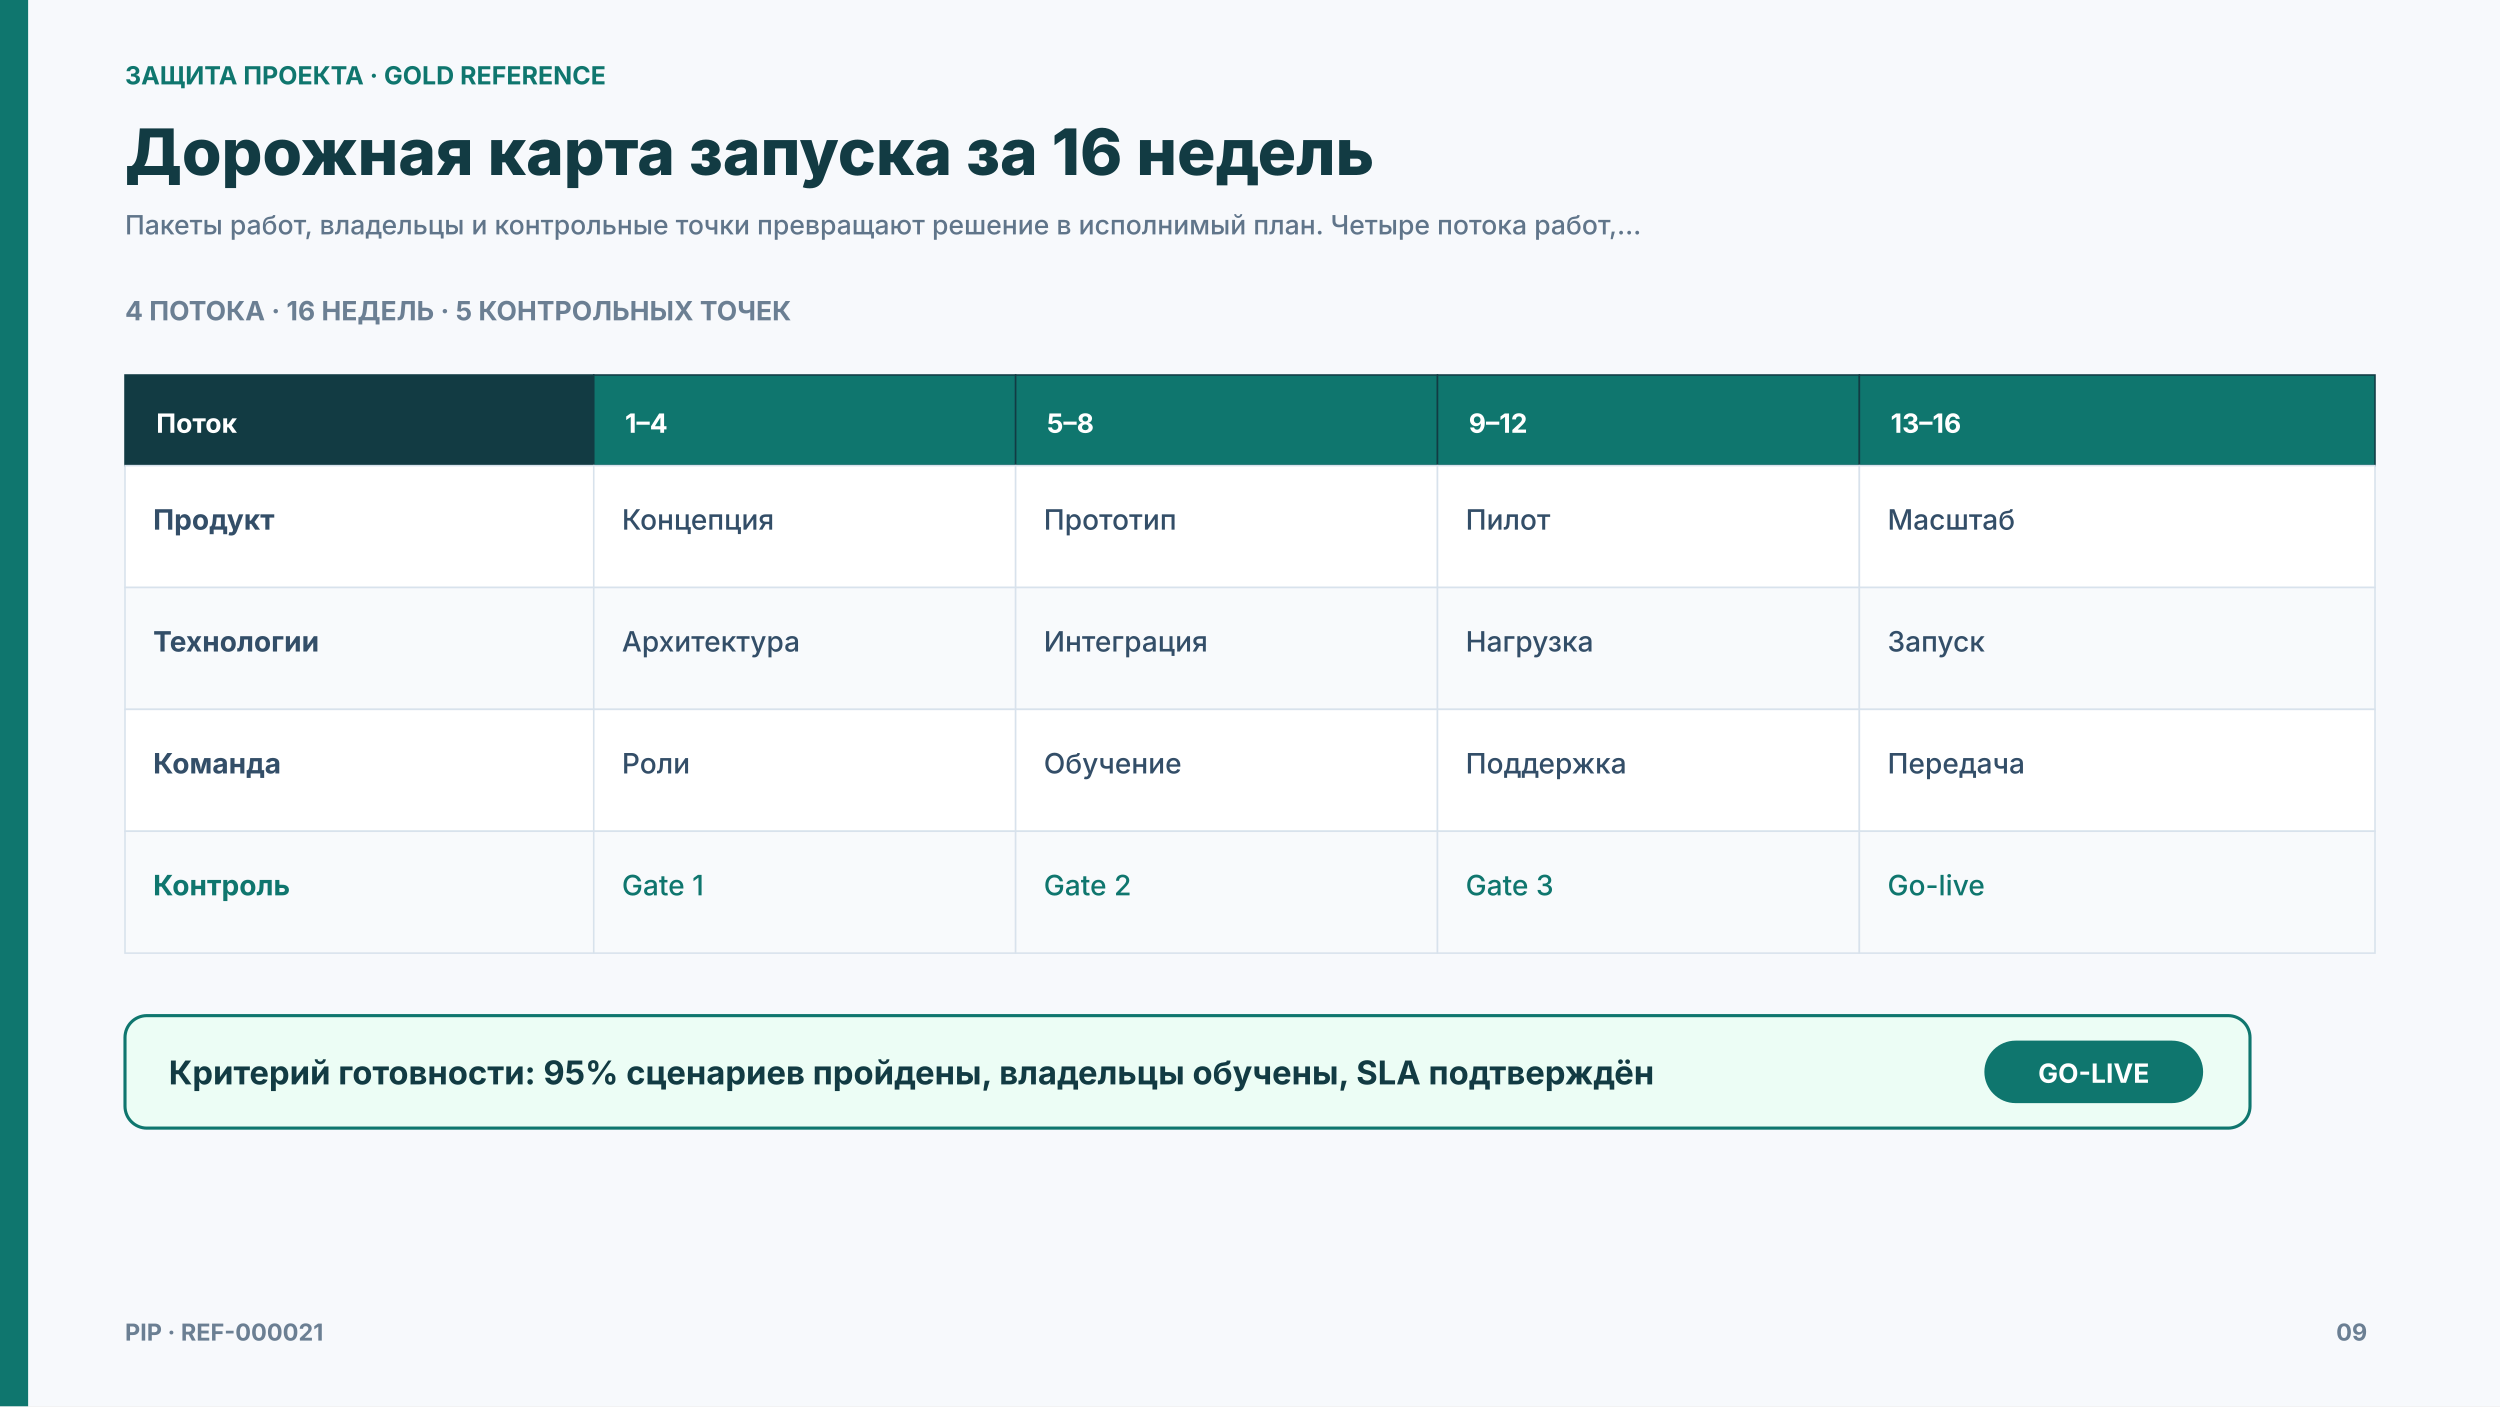
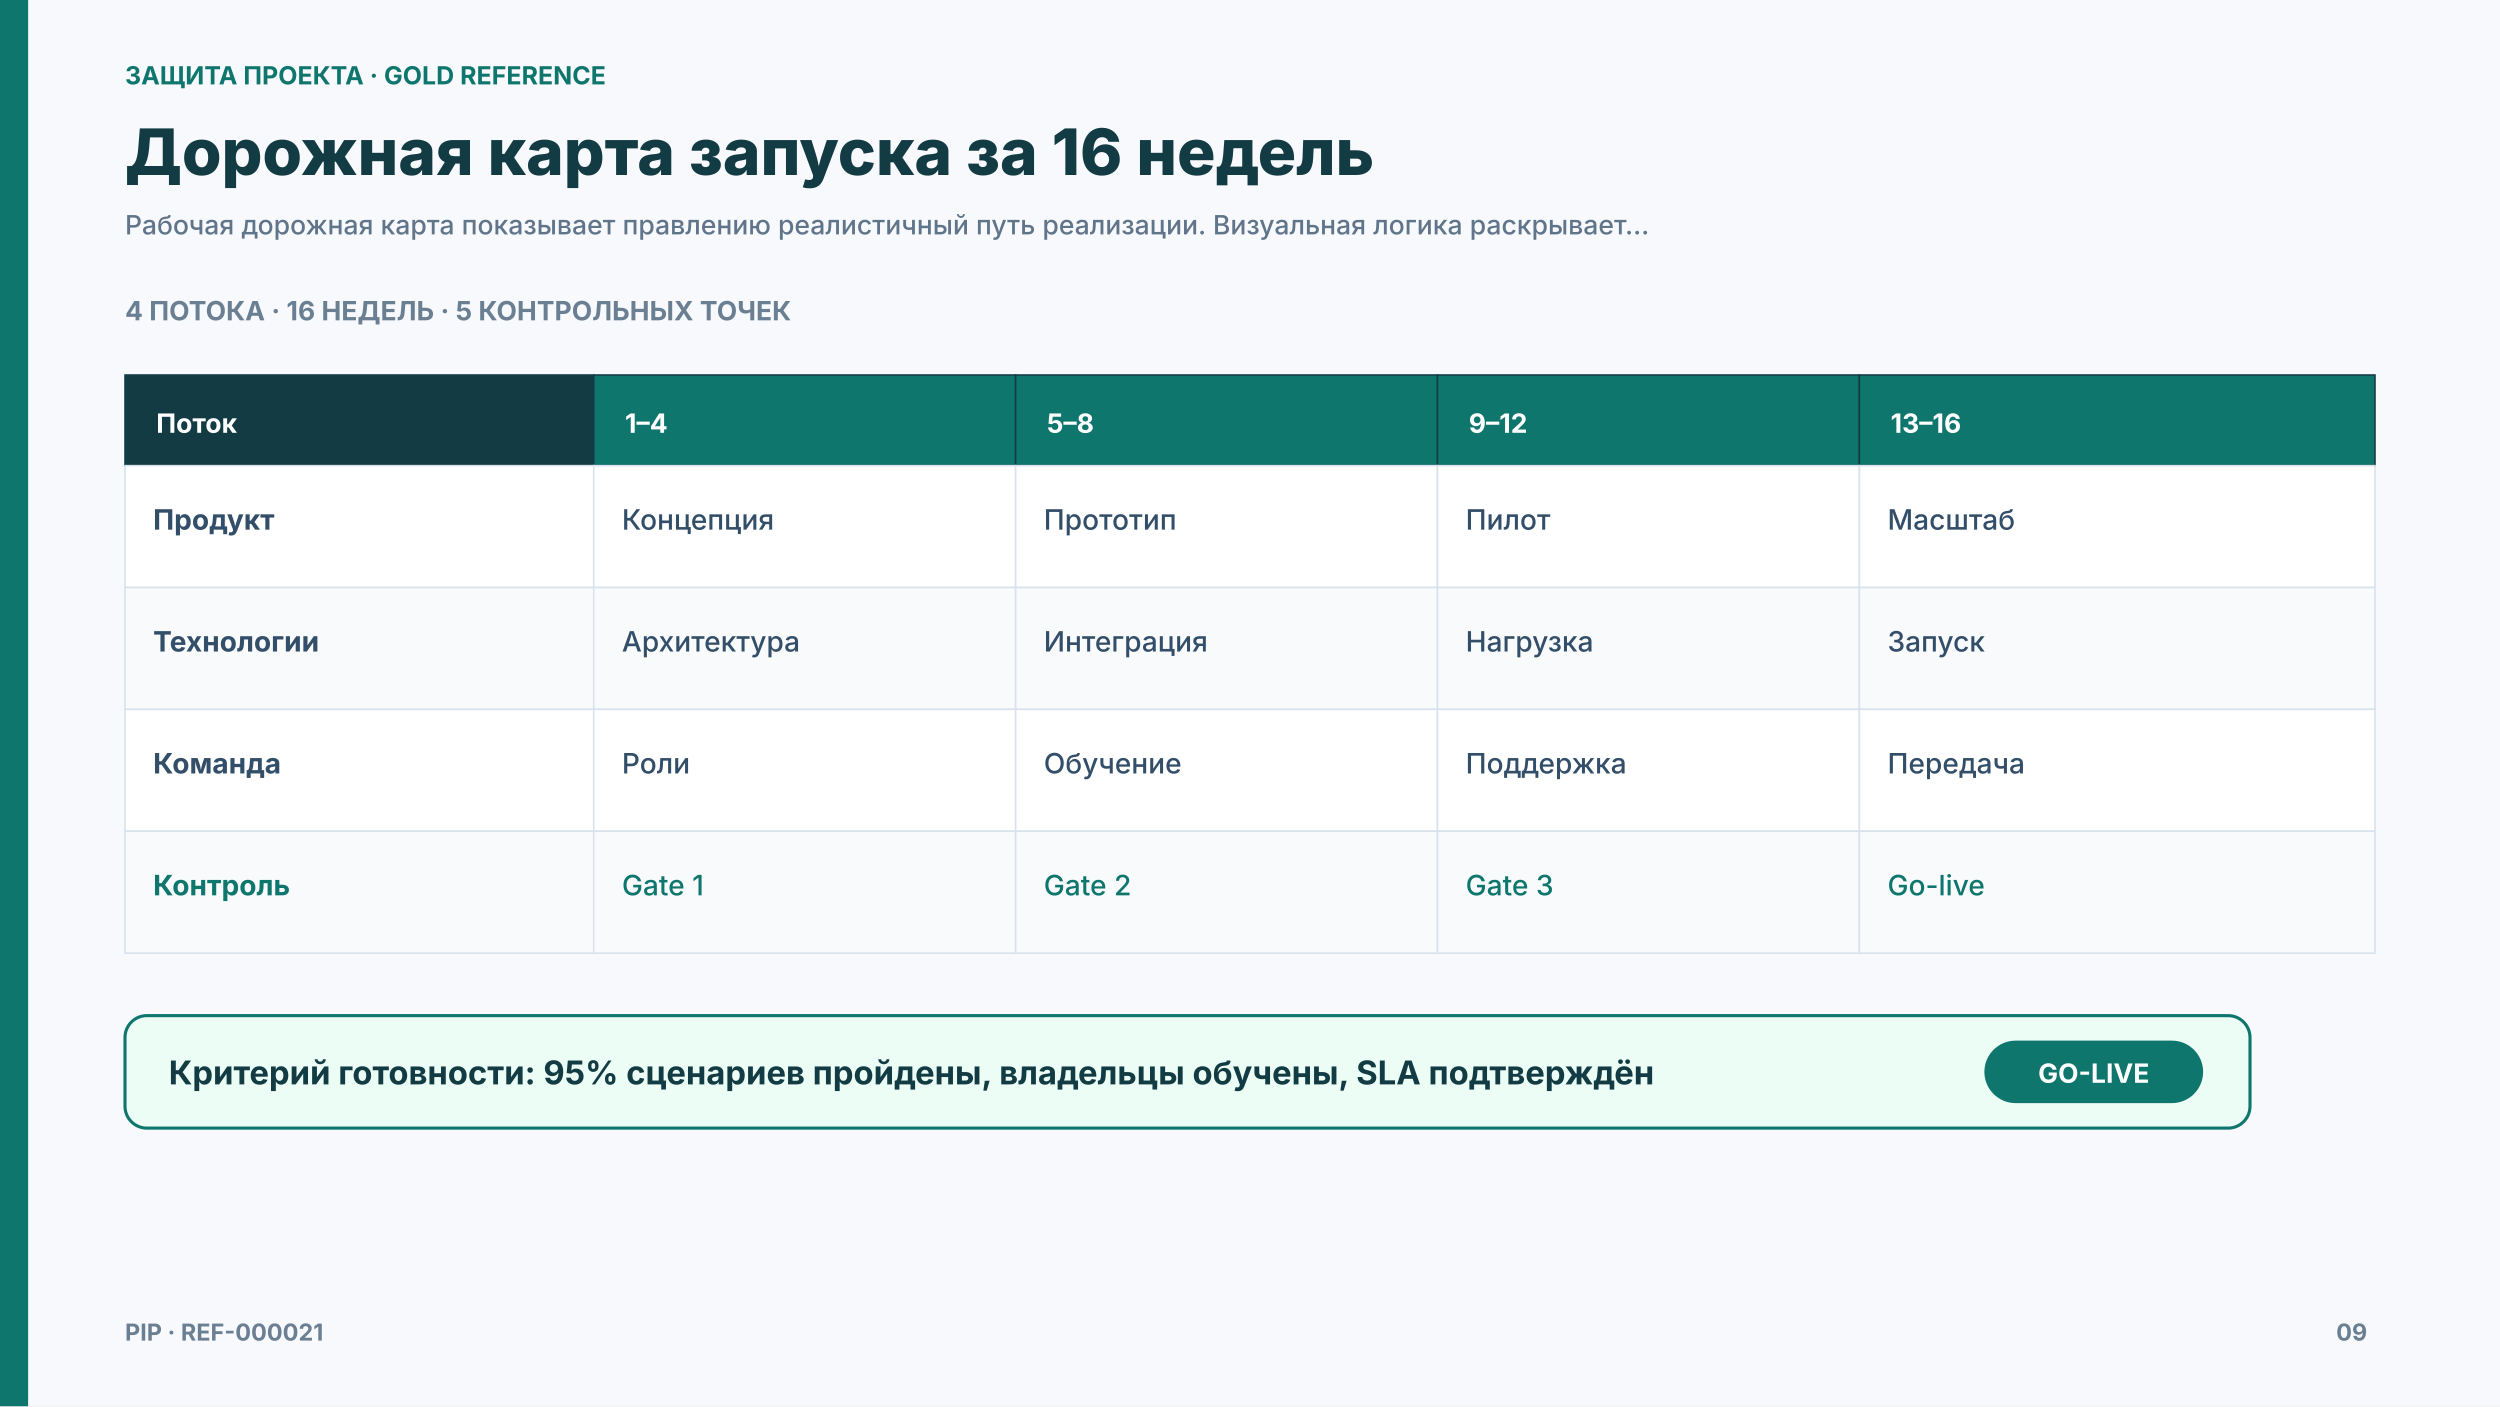
- <svg xmlns="http://www.w3.org/2000/svg" viewBox="0 0 1600 900" role="img" aria-labelledby="title description" data-gold="true" data-layout="gold-09">
+ <svg xmlns="http://www.w3.org/2000/svg" viewBox="0 0 1600 900" role="img" aria-labelledby="title description" data-gold="true" data-source-backed="true" data-preview-mode="original_pip_interpretation" data-layout="gold-09">
  <rect width="1600" height="900" fill="#F7F9FC" />
  <rect x="0" y="0" width="18" height="900" fill="#0F766E" />
  <text x="80" y="54" font-family="Inter, Arial, sans-serif" font-size="16" font-weight="750" fill="#0F766E" text-anchor="start">ЗАЩИТА ПРОЕКТА · GOLD REFERENCE</text>
  <text x="80" y="112" font-family="Inter, Arial, sans-serif" font-size="41" font-weight="800" fill="#123B43" text-anchor="start">Дорожная карта запуска за 16 недель</text>
-   <text x="80" y="150" font-family="Inter, Arial, sans-serif" font-size="17" font-weight="500" fill="#60758A" text-anchor="start">Пакеты работ, владельцы и контрольные точки превращают решение в исполнимый план. Четыре потока работ,…</text>
+   <text x="80" y="150" font-family="Inter, Arial, sans-serif" font-size="17" font-weight="500" fill="#60758A" text-anchor="start">Рабочая дорожная карта показывает правлению реалистичный путь реализации. Визуальная логика раскрывает…</text>
  <text x="80" y="205" font-family="Inter, Arial, sans-serif" font-size="17" font-weight="700" fill="#6B7F93" text-anchor="start">4 ПОТОКА · 16 НЕДЕЛЬ · 5 КОНТРОЛЬНЫХ ТОЧЕК</text>
  <rect x="80" y="240" width="300" height="58" rx="0" fill="#123B43" stroke="#123B43" stroke-width="1" />
  <text x="100" y="277" font-family="Inter, Arial, sans-serif" font-size="17" font-weight="700" fill="#FFFFFF" text-anchor="start">Поток</text>
  <rect x="380" y="240" width="270" height="58" rx="0" fill="#0F766E" stroke="#123B43" stroke-width="1" />
  <text x="400" y="277" font-family="Inter, Arial, sans-serif" font-size="17" font-weight="700" fill="#FFFFFF" text-anchor="start">1–4</text>
  <rect x="650" y="240" width="270" height="58" rx="0" fill="#0F766E" stroke="#123B43" stroke-width="1" />
  <text x="670" y="277" font-family="Inter, Arial, sans-serif" font-size="17" font-weight="700" fill="#FFFFFF" text-anchor="start">5–8</text>
  <rect x="920" y="240" width="270" height="58" rx="0" fill="#0F766E" stroke="#123B43" stroke-width="1" />
  <text x="940" y="277" font-family="Inter, Arial, sans-serif" font-size="17" font-weight="700" fill="#FFFFFF" text-anchor="start">9–12</text>
  <rect x="1190" y="240" width="330" height="58" rx="0" fill="#0F766E" stroke="#123B43" stroke-width="1" />
  <text x="1210" y="277" font-family="Inter, Arial, sans-serif" font-size="17" font-weight="700" fill="#FFFFFF" text-anchor="start">13–16</text>
  <rect x="80" y="298" width="300" height="78" rx="0" fill="#FFFFFF" stroke="#D8E2EC" stroke-width="1" />
  <text x="98" y="339" font-family="Inter, Arial, sans-serif" font-size="18" font-weight="650" fill="#334E68" text-anchor="start">Продукт</text>
  <rect x="380" y="298" width="270" height="78" rx="0" fill="#FFFFFF" stroke="#D8E2EC" stroke-width="1" />
  <text x="398" y="339" font-family="Inter, Arial, sans-serif" font-size="18" font-weight="550" fill="#334E68" text-anchor="start">Концепция</text>
  <rect x="650" y="298" width="270" height="78" rx="0" fill="#FFFFFF" stroke="#D8E2EC" stroke-width="1" />
  <text x="668" y="339" font-family="Inter, Arial, sans-serif" font-size="18" font-weight="550" fill="#334E68" text-anchor="start">Прототип</text>
  <rect x="920" y="298" width="270" height="78" rx="0" fill="#FFFFFF" stroke="#D8E2EC" stroke-width="1" />
  <text x="938" y="339" font-family="Inter, Arial, sans-serif" font-size="18" font-weight="550" fill="#334E68" text-anchor="start">Пилот</text>
  <rect x="1190" y="298" width="330" height="78" rx="0" fill="#FFFFFF" stroke="#D8E2EC" stroke-width="1" />
  <text x="1208" y="339" font-family="Inter, Arial, sans-serif" font-size="18" font-weight="550" fill="#334E68" text-anchor="start">Масштаб</text>
  <rect x="80" y="376" width="300" height="78" rx="0" fill="#F8FAFC" stroke="#D8E2EC" stroke-width="1" />
  <text x="98" y="417" font-family="Inter, Arial, sans-serif" font-size="18" font-weight="650" fill="#334E68" text-anchor="start">Технологии</text>
  <rect x="380" y="376" width="270" height="78" rx="0" fill="#F8FAFC" stroke="#D8E2EC" stroke-width="1" />
  <text x="398" y="417" font-family="Inter, Arial, sans-serif" font-size="18" font-weight="550" fill="#334E68" text-anchor="start">Архитектура</text>
  <rect x="650" y="376" width="270" height="78" rx="0" fill="#F8FAFC" stroke="#D8E2EC" stroke-width="1" />
  <text x="668" y="417" font-family="Inter, Arial, sans-serif" font-size="18" font-weight="550" fill="#334E68" text-anchor="start">Интеграция</text>
  <rect x="920" y="376" width="270" height="78" rx="0" fill="#F8FAFC" stroke="#D8E2EC" stroke-width="1" />
  <text x="938" y="417" font-family="Inter, Arial, sans-serif" font-size="18" font-weight="550" fill="#334E68" text-anchor="start">Нагрузка</text>
  <rect x="1190" y="376" width="330" height="78" rx="0" fill="#F8FAFC" stroke="#D8E2EC" stroke-width="1" />
  <text x="1208" y="417" font-family="Inter, Arial, sans-serif" font-size="18" font-weight="550" fill="#334E68" text-anchor="start">Запуск</text>
  <rect x="80" y="454" width="300" height="78" rx="0" fill="#FFFFFF" stroke="#D8E2EC" stroke-width="1" />
  <text x="98" y="495" font-family="Inter, Arial, sans-serif" font-size="18" font-weight="650" fill="#334E68" text-anchor="start">Команда</text>
  <rect x="380" y="454" width="270" height="78" rx="0" fill="#FFFFFF" stroke="#D8E2EC" stroke-width="1" />
  <text x="398" y="495" font-family="Inter, Arial, sans-serif" font-size="18" font-weight="550" fill="#334E68" text-anchor="start">Роли</text>
  <rect x="650" y="454" width="270" height="78" rx="0" fill="#FFFFFF" stroke="#D8E2EC" stroke-width="1" />
  <text x="668" y="495" font-family="Inter, Arial, sans-serif" font-size="18" font-weight="550" fill="#334E68" text-anchor="start">Обучение</text>
  <rect x="920" y="454" width="270" height="78" rx="0" fill="#FFFFFF" stroke="#D8E2EC" stroke-width="1" />
  <text x="938" y="495" font-family="Inter, Arial, sans-serif" font-size="18" font-weight="550" fill="#334E68" text-anchor="start">Поддержка</text>
  <rect x="1190" y="454" width="330" height="78" rx="0" fill="#FFFFFF" stroke="#D8E2EC" stroke-width="1" />
  <text x="1208" y="495" font-family="Inter, Arial, sans-serif" font-size="18" font-weight="550" fill="#334E68" text-anchor="start">Передача</text>
  <rect x="80" y="532" width="300" height="78" rx="0" fill="#F8FAFC" stroke="#D8E2EC" stroke-width="1" />
  <text x="98" y="573" font-family="Inter, Arial, sans-serif" font-size="18" font-weight="650" fill="#0F766E" text-anchor="start">Контроль</text>
  <rect x="380" y="532" width="270" height="78" rx="0" fill="#F8FAFC" stroke="#D8E2EC" stroke-width="1" />
  <text x="398" y="573" font-family="Inter, Arial, sans-serif" font-size="18" font-weight="550" fill="#0F766E" text-anchor="start">Gate 1</text>
  <rect x="650" y="532" width="270" height="78" rx="0" fill="#F8FAFC" stroke="#D8E2EC" stroke-width="1" />
  <text x="668" y="573" font-family="Inter, Arial, sans-serif" font-size="18" font-weight="550" fill="#0F766E" text-anchor="start">Gate 2</text>
  <rect x="920" y="532" width="270" height="78" rx="0" fill="#F8FAFC" stroke="#D8E2EC" stroke-width="1" />
  <text x="938" y="573" font-family="Inter, Arial, sans-serif" font-size="18" font-weight="550" fill="#0F766E" text-anchor="start">Gate 3</text>
  <rect x="1190" y="532" width="330" height="78" rx="0" fill="#F8FAFC" stroke="#D8E2EC" stroke-width="1" />
  <text x="1208" y="573" font-family="Inter, Arial, sans-serif" font-size="18" font-weight="550" fill="#0F766E" text-anchor="start">Go-live</text>
  <rect x="80" y="650" width="1360" height="72" rx="14" fill="#ECFDF5" stroke="#0F766E" stroke-width="2" />
  <text x="108" y="694" font-family="Inter, Arial, sans-serif" font-size="21" font-weight="700" fill="#123B43" text-anchor="start">Критерий готовности: 95% сценариев пройдены, владельцы обучены, SLA подтверждён</text>
  <rect x="1270" y="666" width="140" height="40" rx="20" fill="#0F766E" stroke="#0F766E" stroke-width="0" />
  <text x="1340" y="693" font-family="Inter, Arial, sans-serif" font-size="17" font-weight="700" fill="#FFFFFF" text-anchor="middle">GO-LIVE</text>
  <text x="80" y="858" font-family="Inter, Arial, sans-serif" font-size="15" font-weight="700" fill="#6B7F93" text-anchor="start">PIP · REF-000021</text>
  <text x="1515" y="858" font-family="Inter, Arial, sans-serif" font-size="15" font-weight="700" fill="#6B7F93" text-anchor="end">09</text>
</svg>
